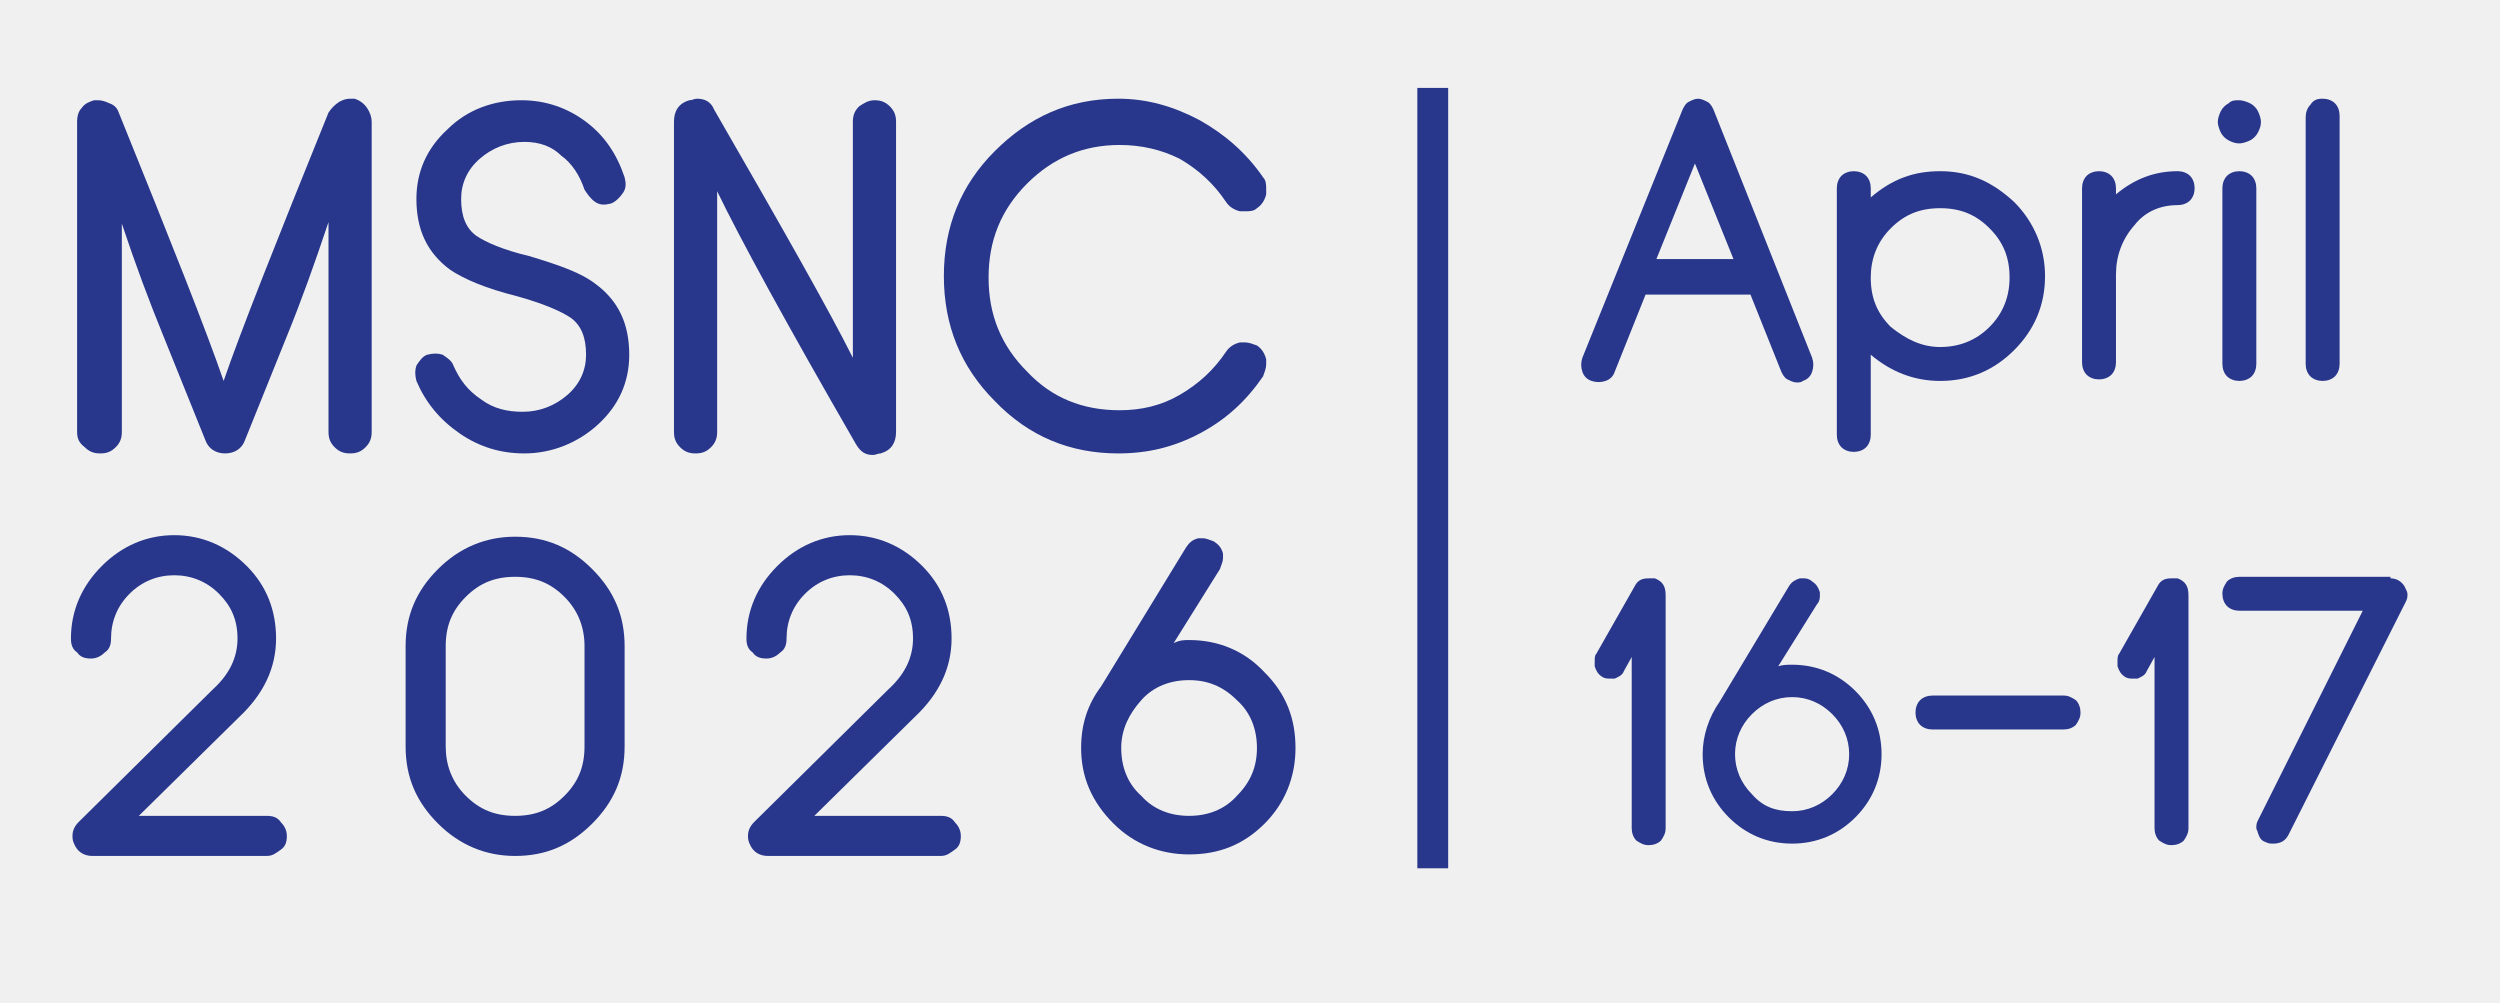
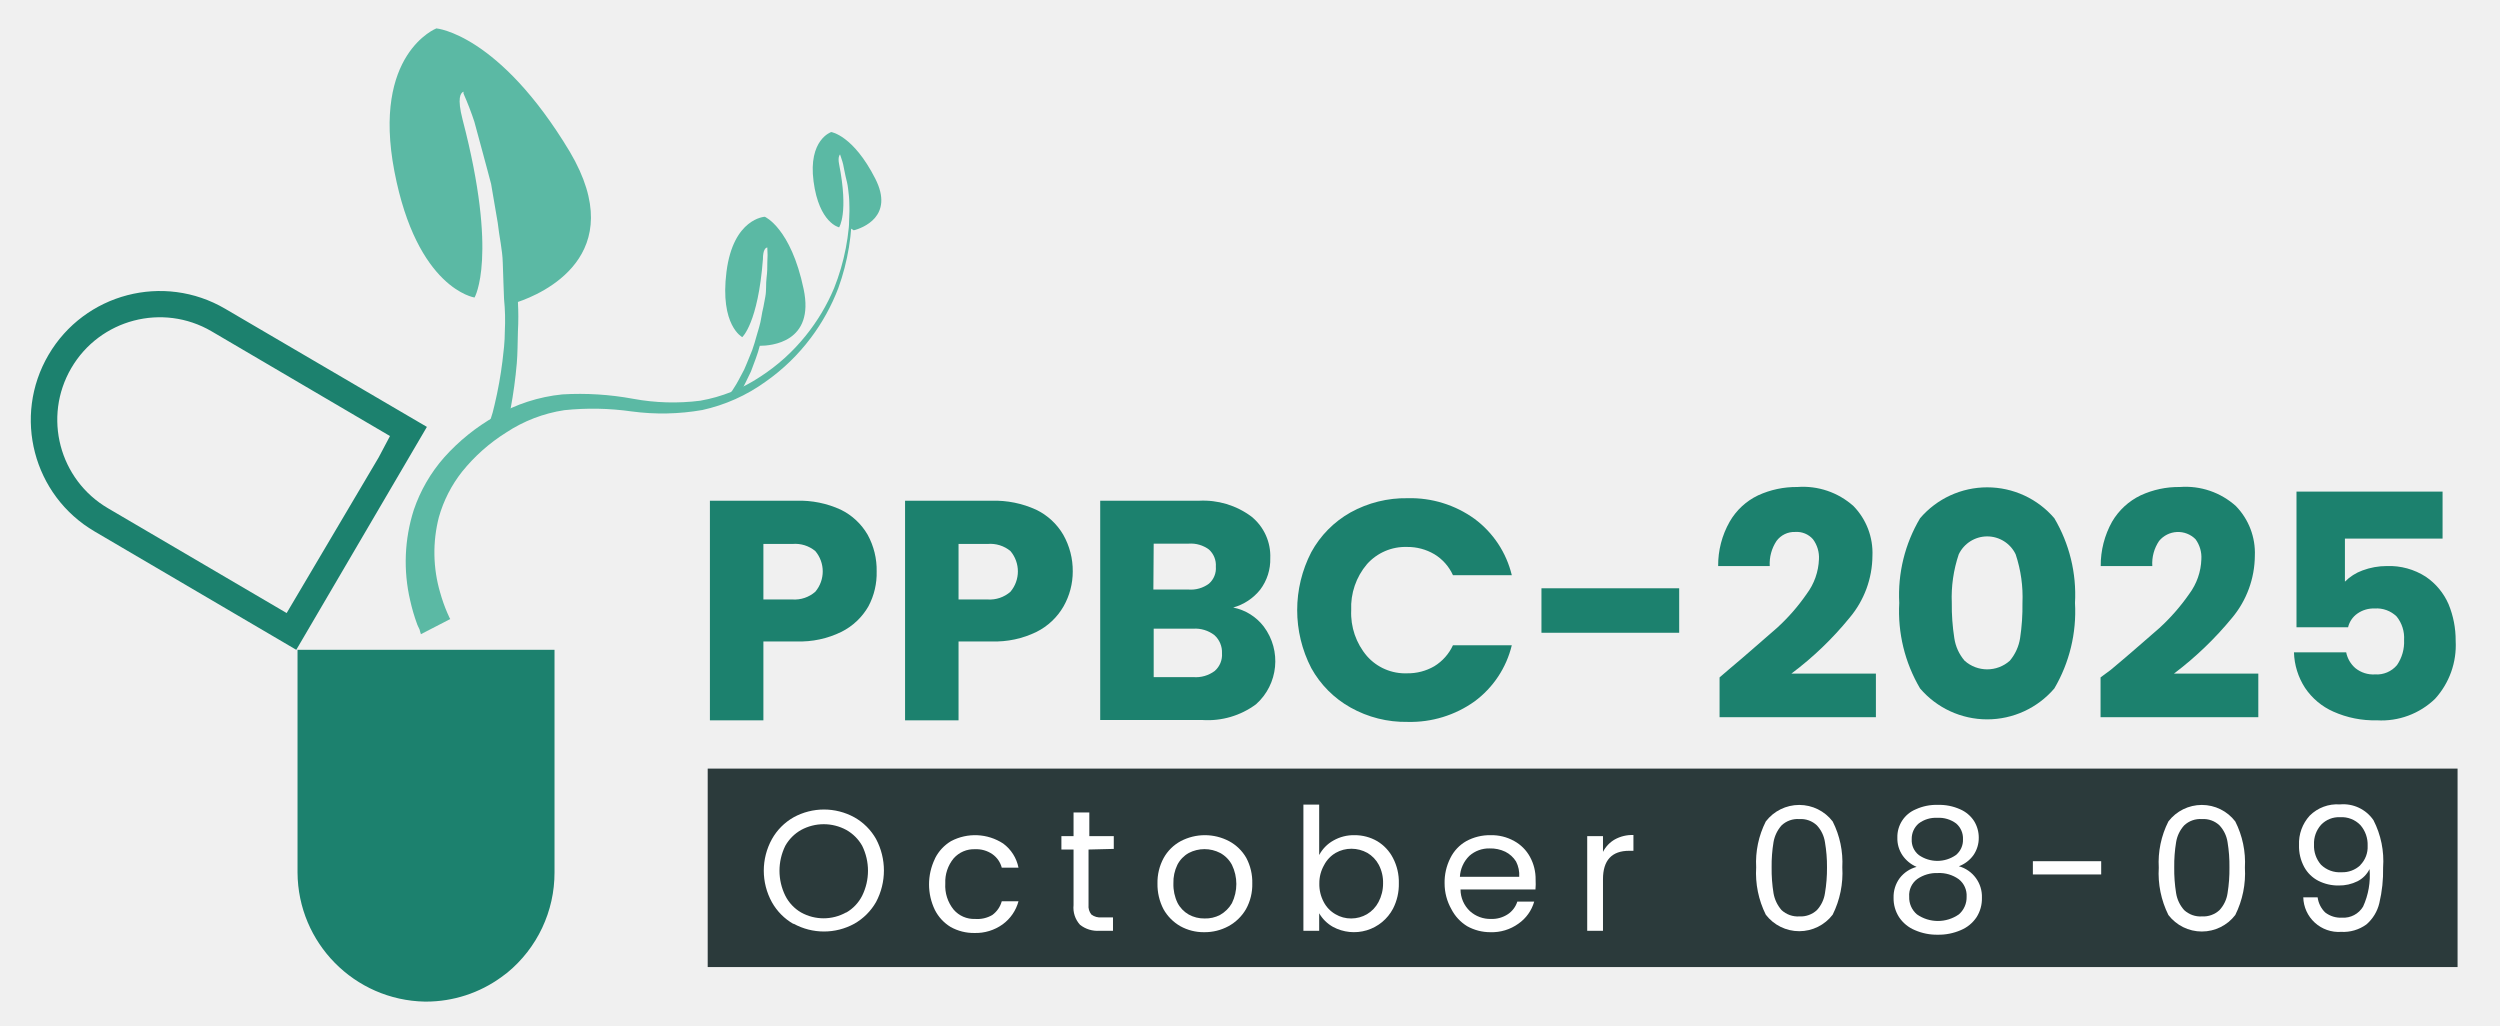
- <svg xmlns="http://www.w3.org/2000/svg" version="1.1" id="Layer_1" x="0px" y="0px" viewBox="0 0 162.1 65" style="enable-background:new 0 0 162.1 65;" xml:space="preserve">
-   <style type="text/css">
- 	.st0{fill:#2F2F2F;}
- 	.st1{fill:#B21A81;}
- 	.st2{fill:#FFFFFF;}
- 	.st3{fill:#3C3E3D;}
- 	.st4{fill:#31BFC3;}
- 	.st5{opacity:0.25;}
- 	.st6{fill:#808080;}
- 	.st7{fill:none;stroke:#808080;stroke-width:0.398;stroke-miterlimit:10;}
- 	.st8{fill:#93B48E;}
- 	.st9{opacity:0.88;fill:none;stroke:#93B48E;stroke-width:0.914;stroke-miterlimit:10;}
- 	.st10{fill:#E9A036;}
- 	.st11{fill:#A95A21;}
- 	.st12{fill:none;stroke:#DE001C;stroke-width:0.487;stroke-miterlimit:10;}
- 	.st13{fill:#1C816E;}
- 	.st14{fill:#5BB9A4;}
- 	.st15{fill:#122D24;}
- 	.st16{fill:#175929;}
- 	.st17{fill:#80BC27;}
- 	.st18{fill:#7FBA28;}
- 	.st19{fill:#7FB829;}
- 	.st20{fill:#80BC28;}
- 	.st21{fill:#80BC2A;}
- 	.st22{fill:#3C7651;}
- 	.st23{fill:#3B7550;}
- 	.st24{fill:#80AA94;}
- 	.st25{fill:#FAFCFC;}
- 	.st26{fill:#25524A;}
- 	.st27{fill:#A9A01F;}
- 	.st28{fill:#23995B;}
- 	.st29{fill:#1D4479;}
- 	.st30{fill:none;stroke:#262728;stroke-width:1.077;stroke-miterlimit:10;}
- 	.st31{fill:#28378C;}
- 	.st32{fill:#40A6E2;}
- 	.st33{fill:#FCCE1C;}
- 	.st34{fill:none;stroke:#737373;stroke-width:1.11;stroke-miterlimit:10;}
- 	.st35{fill:#00B9D7;}
- 	.st36{fill:none;stroke:#FFFFFF;stroke-width:1.562;stroke-miterlimit:10;}
- 	.st37{fill:#2B3A3B;}
- 	.st38{fill:none;stroke:#6E1215;stroke-width:0.642;stroke-miterlimit:10;}
- 	.st39{fill:none;stroke:#6E1215;stroke-width:0.447;stroke-miterlimit:10;}
- 	.st40{opacity:0.88;fill:none;stroke:#93B48E;stroke-width:0.56;stroke-miterlimit:10;}
- 	.st41{fill:none;stroke:#FFFFFF;stroke-width:0.94;stroke-miterlimit:10;}
- 	.st42{fill:none;stroke:#737373;stroke-width:0.501;stroke-miterlimit:10;}
- 	.st43{fill:none;stroke:#FFFFFF;stroke-width:1.389;stroke-miterlimit:10;}
- 	.st44{fill:none;stroke:#737373;stroke-width:0.74;stroke-miterlimit:10;}
- 	.st45{fill:none;stroke:#23995B;stroke-width:0.663;stroke-miterlimit:10;}
- 	.st46{fill:none;stroke:#23995B;stroke-width:0.396;stroke-miterlimit:10;}
- 	.st47{fill:none;stroke:#28378C;stroke-width:2;stroke-miterlimit:10;}
- 	.st48{fill:none;stroke:#28378C;stroke-width:1.091;stroke-miterlimit:10;}
- 	.st49{fill:#96AFCE;}
- 	.st50{fill:#3B3888;}
- 	.st51{fill:none;stroke:#DE001C;stroke-width:0.451;stroke-miterlimit:10;}
- 	.st52{fill:none;stroke:#DE001C;stroke-width:0.198;stroke-miterlimit:10;}
- 	.st53{fill:none;stroke:#DE001C;stroke-width:0.354;stroke-miterlimit:10;}
- 	.st54{fill:none;stroke:#808080;stroke-width:0.342;stroke-miterlimit:10;}
- 	.st55{fill:none;stroke:#808080;stroke-width:0.228;stroke-miterlimit:10;}
- 	.st56{fill:#37B2B5;}
- 	.st57{fill:#000100;}
- 	.st58{fill:none;stroke:#C85119;stroke-width:0.847;stroke-miterlimit:10;}
- 	.st59{fill:#C85119;}
- 	.st60{fill:#1A1718;}
- 	.st61{fill:none;stroke:#96AFCE;stroke-width:0.524;stroke-miterlimit:10;}
- 	.st62{fill:#F2F3F1;}
- 	.st63{fill:#F2F3F2;}
- 	.st64{fill:#F1F6F2;}
- 	.st65{fill:#EFF2F0;}
- 	.st66{fill:#DFE8E2;}
- 	.st67{fill:#EDF0EC;}
- 	.st68{fill:none;stroke:#808080;stroke-width:0.736;stroke-miterlimit:10;}
- 	.st69{fill:none;stroke:#25524A;stroke-width:1.193;stroke-miterlimit:10;}
- 	.st70{fill:#3CA835;}
- 	.st71{fill:#020201;}
- 	.st72{fill:#37B2B5;stroke:#37B2B5;stroke-width:0.682;stroke-miterlimit:10;}
- 	.st73{fill:#737373;}
- 	.st74{fill:#0B4485;}
- 	.st75{fill:none;stroke:#262728;stroke-width:1.19;stroke-miterlimit:10;}
- 	.st76{fill:#6E1215;}
- 	.st77{opacity:0.88;}
- 	.st78{fill:#DE001C;}
- 	.st79{fill:#DF001B;}
- 	.st80{fill:#020201;stroke:#FFFFFF;stroke-width:0.541;stroke-miterlimit:10;}
- 	.st81{fill:#DF001B;stroke:#FFFFFF;stroke-width:0.541;stroke-miterlimit:10;}
- 	.st82{fill:#FFFFFF;stroke:#FFFFFF;stroke-width:2;stroke-miterlimit:10;}
- 	.st83{fill:#23985B;}
- 	.st84{fill:#262728;}
- 	.st85{fill:none;stroke:#FFFFFF;stroke-width:1.614;stroke-miterlimit:10;}
- 	.st86{fill:none;stroke:#737373;stroke-width:0.765;stroke-miterlimit:10;}
- 	.st87{fill:none;stroke:#808080;stroke-width:0.367;stroke-miterlimit:10;}
- 	.st88{fill:none;stroke:#40A6E2;stroke-width:1.408;stroke-miterlimit:10;}
- 	.st89{fill:#DF001B;stroke:#FFFFFF;stroke-width:0.456;stroke-miterlimit:10;}
- 	.st90{fill:#1A1818;}
- </style>
-   <g>
-     <g>
-       <path class="st31" d="M117.5,23.2c0.1,0.3,0.1,0.6,0,0.9c-0.1,0.3-0.3,0.5-0.6,0.6c-0.1,0.1-0.3,0.1-0.4,0.1    c-0.2,0-0.4-0.1-0.6-0.2c-0.2-0.1-0.3-0.3-0.4-0.5l-2-5h-6.8l-2,5c-0.1,0.3-0.3,0.5-0.6,0.6c-0.3,0.1-0.6,0.1-0.9,0    s-0.5-0.3-0.6-0.6c-0.1-0.3-0.1-0.6,0-0.9l6.5-16.1c0.1-0.2,0.2-0.4,0.4-0.5c0.2-0.1,0.4-0.2,0.6-0.2c0.2,0,0.4,0.1,0.6,0.2    c0.2,0.1,0.3,0.3,0.4,0.5L117.5,23.2z M112.4,16.8l-2.5-6.2l-2.5,6.2H112.4z" />
-       <path class="st31" d="M125.8,11.1c1.9,0,3.4,0.7,4.8,2c1.3,1.3,2,3,2,4.8c0,1.9-0.7,3.5-2,4.8c-1.3,1.3-2.9,2-4.8,2    c-1.7,0-3.2-0.6-4.5-1.7v5.2c0,0.3-0.1,0.6-0.3,0.8c-0.2,0.2-0.5,0.3-0.8,0.3c-0.3,0-0.6-0.1-0.8-0.3c-0.2-0.2-0.3-0.5-0.3-0.8    V12.2c0-0.3,0.1-0.6,0.3-0.8c0.2-0.2,0.5-0.3,0.8-0.3c0.3,0,0.6,0.1,0.8,0.3c0.2,0.2,0.3,0.5,0.3,0.8v0.6    C122.7,11.6,124.1,11.1,125.8,11.1z M125.8,22.5c1.2,0,2.3-0.4,3.2-1.3c0.9-0.9,1.3-2,1.3-3.2c0-1.3-0.4-2.3-1.3-3.2    c-0.9-0.9-1.9-1.3-3.2-1.3s-2.3,0.4-3.2,1.3c-0.9,0.9-1.3,2-1.3,3.2c0,1.3,0.4,2.3,1.3,3.2C123.6,22,124.6,22.5,125.8,22.5z" />
-       <path class="st31" d="M141.2,11.1c0.3,0,0.6,0.1,0.8,0.3c0.2,0.2,0.3,0.5,0.3,0.8s-0.1,0.6-0.3,0.8c-0.2,0.2-0.5,0.3-0.8,0.3    c-1.1,0-2.1,0.4-2.8,1.3c-0.8,0.9-1.2,2-1.2,3.2v5.7c0,0.3-0.1,0.6-0.3,0.8c-0.2,0.2-0.5,0.3-0.8,0.3c-0.3,0-0.6-0.1-0.8-0.3    c-0.2-0.2-0.3-0.5-0.3-0.8V12.2c0-0.3,0.1-0.6,0.3-0.8c0.2-0.2,0.5-0.3,0.8-0.3c0.3,0,0.6,0.1,0.8,0.3c0.2,0.2,0.3,0.5,0.3,0.8    v0.4C138.4,11.6,139.7,11.1,141.2,11.1z" />
-       <path class="st31" d="M145.2,6.5c0.2,0,0.5,0.1,0.7,0.2c0.2,0.1,0.4,0.3,0.5,0.5c0.1,0.2,0.2,0.5,0.2,0.7c0,0.3-0.1,0.5-0.2,0.7    c-0.1,0.2-0.3,0.4-0.5,0.5c-0.2,0.1-0.5,0.2-0.7,0.2c-0.3,0-0.5-0.1-0.7-0.2c-0.2-0.1-0.4-0.3-0.5-0.5c-0.1-0.2-0.2-0.5-0.2-0.7    c0-0.2,0.1-0.5,0.2-0.7c0.1-0.2,0.3-0.4,0.5-0.5C144.7,6.5,144.9,6.5,145.2,6.5z M145.2,11.1c0.3,0,0.6,0.1,0.8,0.3    c0.2,0.2,0.3,0.5,0.3,0.8v11.4c0,0.3-0.1,0.6-0.3,0.8c-0.2,0.2-0.5,0.3-0.8,0.3c-0.3,0-0.6-0.1-0.8-0.3c-0.2-0.2-0.3-0.5-0.3-0.8    V12.2c0-0.3,0.1-0.6,0.3-0.8C144.6,11.2,144.9,11.1,145.2,11.1z" />
-       <path class="st31" d="M150.6,6.4c0.3,0,0.6,0.1,0.8,0.3c0.2,0.2,0.3,0.5,0.3,0.8v16.1c0,0.3-0.1,0.6-0.3,0.8    c-0.2,0.2-0.5,0.3-0.8,0.3c-0.3,0-0.6-0.1-0.8-0.3c-0.2-0.2-0.3-0.5-0.3-0.8V7.6c0-0.3,0.1-0.6,0.3-0.8    C150,6.5,150.2,6.4,150.6,6.4z" />
-       <path class="st31" d="M108,38.6v15.1c0,0.3-0.1,0.5-0.3,0.8c-0.2,0.2-0.5,0.3-0.8,0.3c-0.3,0-0.5-0.1-0.8-0.3    c-0.2-0.2-0.3-0.5-0.3-0.8V42.6l-0.5,0.9c-0.1,0.3-0.4,0.4-0.6,0.5c-0.1,0-0.2,0-0.3,0c-0.2,0-0.3,0-0.5-0.1    c-0.3-0.2-0.4-0.4-0.5-0.7c0-0.1,0-0.2,0-0.3c0-0.2,0-0.4,0.1-0.5L106,38c0.2-0.4,0.5-0.5,0.9-0.5c0.1,0,0.2,0,0.4,0    C107.8,37.7,108,38,108,38.6z" />
-       <path class="st31" d="M116.2,43.1c1.6,0,3,0.6,4.1,1.7c1.1,1.1,1.7,2.5,1.7,4.1s-0.6,3-1.7,4.1c-1.1,1.1-2.5,1.7-4.1,1.7    c-1.6,0-3-0.6-4.1-1.7c-1.1-1.1-1.7-2.5-1.7-4.1c0-1.2,0.4-2.4,1.1-3.4L116,38c0.2-0.3,0.4-0.4,0.7-0.5c0.1,0,0.2,0,0.3,0    c0.2,0,0.4,0.1,0.5,0.2c0.3,0.2,0.4,0.4,0.5,0.7c0,0.1,0,0.2,0,0.3c0,0.2-0.1,0.4-0.2,0.5l-2.5,4    C115.6,43.1,115.9,43.1,116.2,43.1z M116.2,52.6c1,0,1.9-0.4,2.6-1.1c0.7-0.7,1.1-1.6,1.1-2.6c0-1-0.4-1.9-1.1-2.6    c-0.7-0.7-1.6-1.1-2.6-1.1c-1,0-1.9,0.4-2.6,1.1c-0.7,0.7-1.1,1.6-1.1,2.6c0,1,0.4,1.9,1.1,2.6C114.3,52.3,115.1,52.6,116.2,52.6z    " />
-       <path class="st31" d="M133.8,45.1c0.3,0,0.5,0.1,0.8,0.3c0.2,0.2,0.3,0.5,0.3,0.8c0,0.3-0.1,0.5-0.3,0.8c-0.2,0.2-0.5,0.3-0.8,0.3    h-8.5c-0.3,0-0.6-0.1-0.8-0.3c-0.2-0.2-0.3-0.5-0.3-0.8c0-0.3,0.1-0.6,0.3-0.8c0.2-0.2,0.5-0.3,0.8-0.3H133.8z" />
-       <path class="st31" d="M141.9,38.6v15.1c0,0.3-0.1,0.5-0.3,0.8c-0.2,0.2-0.5,0.3-0.8,0.3c-0.3,0-0.5-0.1-0.8-0.3    c-0.2-0.2-0.3-0.5-0.3-0.8V42.6l-0.5,0.9c-0.1,0.3-0.4,0.4-0.6,0.5c-0.1,0-0.2,0-0.3,0c-0.2,0-0.3,0-0.5-0.1    c-0.3-0.2-0.4-0.4-0.5-0.7c0-0.1,0-0.2,0-0.3c0-0.2,0-0.4,0.1-0.5l2.5-4.4c0.2-0.4,0.5-0.5,0.9-0.5c0.1,0,0.2,0,0.4,0    C141.7,37.7,141.9,38,141.9,38.6z" />
-       <path class="st31" d="M155,37.5c0.4,0,0.7,0.2,0.9,0.5c0.1,0.2,0.2,0.4,0.2,0.5c0,0.2,0,0.3-0.1,0.5l-7.6,15.1    c-0.2,0.4-0.5,0.6-1,0.6c-0.2,0-0.3,0-0.5-0.1c-0.3-0.1-0.4-0.3-0.5-0.6c0-0.1-0.1-0.2-0.1-0.3c0-0.2,0-0.3,0.1-0.5l6.8-13.6h-8    c-0.3,0-0.6-0.1-0.8-0.3c-0.2-0.2-0.3-0.5-0.3-0.8s0.1-0.5,0.3-0.8c0.2-0.2,0.5-0.3,0.8-0.3H155z" />
-     </g>
-     <g>
-       <rect x="91.9" y="5.7" class="st31" width="2" height="50.6" />
-     </g>
-     <g>
-       <path class="st31" d="M23.8,7c0.2,0.3,0.3,0.6,0.3,0.9V28c0,0.4-0.1,0.7-0.4,1c-0.3,0.3-0.6,0.4-1,0.4c-0.4,0-0.7-0.1-1-0.4    c-0.3-0.3-0.4-0.6-0.4-1V14.4c-0.9,2.7-1.8,5.2-2.7,7.4l-2.7,6.7c-0.2,0.6-0.7,0.9-1.3,0.9s-1.1-0.3-1.3-0.9l-2.7-6.7    c-0.9-2.2-1.8-4.6-2.7-7.3V28c0,0.4-0.1,0.7-0.4,1c-0.3,0.3-0.6,0.4-1,0.4c-0.4,0-0.7-0.1-1-0.4C5.1,28.7,5,28.4,5,28V7.9    C5,7.5,5.1,7.2,5.3,7c0.2-0.3,0.5-0.4,0.8-0.5c0.1,0,0.2,0,0.3,0c0.2,0,0.5,0.1,0.7,0.2C7.4,6.8,7.6,7,7.7,7.3    c3.4,8.4,5.7,14.2,6.8,17.4c1.1-3.2,3.4-9,6.8-17.4C21.5,7,21.7,6.8,22,6.6c0.2-0.1,0.4-0.2,0.7-0.2c0.1,0,0.2,0,0.3,0    C23.3,6.5,23.6,6.7,23.8,7z" />
-       <path class="st31" d="M29.8,28.1c-1.3-0.9-2.2-2-2.8-3.4c-0.1-0.4-0.1-0.7,0-1c0.2-0.3,0.4-0.6,0.7-0.7c0.4-0.1,0.7-0.1,1,0    c0.3,0.2,0.6,0.4,0.7,0.7c0.4,0.9,0.9,1.6,1.8,2.2c0.8,0.6,1.7,0.8,2.7,0.8c1.1,0,2.1-0.4,2.9-1.1c0.8-0.7,1.2-1.6,1.2-2.6    c0-1.1-0.3-1.9-1-2.4c-0.6-0.4-1.7-0.9-3.5-1.4c-2-0.5-3.4-1.1-4.3-1.7c-1.5-1.1-2.2-2.6-2.2-4.6c0-1.8,0.7-3.3,2-4.5    c1.3-1.3,3-1.9,4.8-1.9c1.6,0,3,0.5,4.2,1.4c1.2,0.9,2,2.1,2.5,3.6c0.1,0.4,0.1,0.7-0.1,1c-0.2,0.3-0.5,0.6-0.8,0.7    c-0.4,0.1-0.7,0.1-1-0.1c-0.3-0.2-0.5-0.5-0.7-0.8c-0.3-0.9-0.8-1.7-1.5-2.2C35.8,9.5,35,9.2,34,9.2c-1.1,0-2.1,0.4-2.9,1.1    c-0.8,0.7-1.2,1.6-1.2,2.6c0,1.1,0.3,1.9,1,2.4c0.6,0.4,1.7,0.9,3.4,1.3c2,0.6,3.4,1.1,4.3,1.8c1.5,1.1,2.2,2.6,2.2,4.6    c0,1.8-0.7,3.3-2,4.5s-3,1.9-4.8,1.9C32.5,29.4,31.1,29,29.8,28.1z" />
-       <path class="st31" d="M56.7,6.5c0.4,0,0.7,0.1,1,0.4c0.3,0.3,0.4,0.6,0.4,1V28c0,0.7-0.3,1.2-1,1.4c-0.2,0-0.3,0.1-0.5,0.1    c-0.5,0-0.8-0.2-1.1-0.7C51,21,48,15.5,46.5,12.4V28c0,0.4-0.1,0.7-0.4,1c-0.3,0.3-0.6,0.4-1,0.4c-0.4,0-0.7-0.1-1-0.4    c-0.3-0.3-0.4-0.6-0.4-1V7.9c0-0.7,0.3-1.2,1-1.4c0.2,0,0.3-0.1,0.5-0.1c0.5,0,0.9,0.2,1.1,0.7c4.5,7.8,7.5,13.1,9,16.1V7.9    c0-0.4,0.1-0.7,0.4-1C56,6.7,56.3,6.5,56.7,6.5z" />
-       <path class="st31" d="M72.6,9.4c-2.3,0-4.3,0.8-6,2.5c-1.7,1.7-2.5,3.7-2.5,6.1c0,2.4,0.8,4.4,2.5,6.1c1.6,1.7,3.6,2.5,6,2.5    c1.4,0,2.7-0.3,3.9-1c1.2-0.7,2.2-1.6,3-2.8c0.2-0.3,0.5-0.5,0.9-0.6c0.1,0,0.2,0,0.3,0c0.3,0,0.5,0.1,0.8,0.2    c0.3,0.2,0.5,0.5,0.6,0.9c0,0.1,0,0.2,0,0.3c0,0.3-0.1,0.5-0.2,0.8c-1.1,1.6-2.4,2.8-4.1,3.7c-1.7,0.9-3.4,1.3-5.3,1.3    c-3.1,0-5.8-1.1-8-3.4c-2.2-2.2-3.3-4.9-3.3-8.1c0-3.2,1.1-5.9,3.3-8.1c2.2-2.2,4.8-3.4,8-3.4c1.9,0,3.6,0.5,5.3,1.4    c1.6,0.9,3,2.1,4.1,3.7c0.2,0.2,0.2,0.5,0.2,0.8c0,0.1,0,0.2,0,0.3c-0.1,0.4-0.3,0.7-0.6,0.9c-0.2,0.2-0.5,0.2-0.8,0.2    c-0.1,0-0.2,0-0.3,0c-0.4-0.1-0.7-0.3-0.9-0.6c-0.8-1.2-1.8-2.1-3-2.8C75.3,9.7,74,9.4,72.6,9.4z" />
-       <path class="st31" d="M17.3,52.9c0.4,0,0.7,0.1,0.9,0.4c0.2,0.2,0.4,0.5,0.4,0.9s-0.1,0.7-0.4,0.9s-0.5,0.4-0.9,0.4H6    c-0.6,0-1-0.3-1.2-0.8c-0.1-0.2-0.1-0.4-0.1-0.5c0-0.3,0.1-0.6,0.4-0.9l8.7-8.6c1.1-1,1.6-2.1,1.6-3.3s-0.4-2.1-1.2-2.9    c-0.8-0.8-1.8-1.2-2.9-1.2s-2.1,0.4-2.9,1.2c-0.8,0.8-1.2,1.8-1.2,2.9c0,0.4-0.1,0.7-0.4,0.9c-0.2,0.2-0.5,0.4-0.9,0.4    s-0.7-0.1-0.9-0.4c-0.3-0.2-0.4-0.5-0.4-0.9c0-1.8,0.7-3.4,2-4.7c1.3-1.3,2.9-2,4.7-2s3.4,0.7,4.7,2c1.3,1.3,1.9,2.9,1.9,4.7    c0,1.9-0.8,3.6-2.4,5.1l-6.5,6.4H17.3z" />
-       <path class="st31" d="M33.4,34.8c2,0,3.6,0.7,5,2.1c1.4,1.4,2.1,3,2.1,5v6.5c0,2-0.7,3.6-2.1,5c-1.4,1.4-3,2.1-5,2.1    c-1.9,0-3.6-0.7-5-2.1c-1.4-1.4-2.1-3-2.1-5v-6.5c0-2,0.7-3.6,2.1-5C29.8,35.5,31.5,34.8,33.4,34.8z M37.9,41.9    c0-1.2-0.4-2.3-1.3-3.2c-0.9-0.9-1.9-1.3-3.2-1.3s-2.3,0.4-3.2,1.3c-0.9,0.9-1.3,1.9-1.3,3.2v6.5c0,1.2,0.4,2.3,1.3,3.2    c0.9,0.9,1.9,1.3,3.2,1.3s2.3-0.4,3.2-1.3c0.9-0.9,1.3-1.9,1.3-3.2V41.9z" />
-       <path class="st31" d="M61,52.9c0.4,0,0.7,0.1,0.9,0.4c0.2,0.2,0.4,0.5,0.4,0.9s-0.1,0.7-0.4,0.9s-0.5,0.4-0.9,0.4H49.8    c-0.6,0-1-0.3-1.2-0.8c-0.1-0.2-0.1-0.4-0.1-0.5c0-0.3,0.1-0.6,0.4-0.9l8.7-8.6c1.1-1,1.6-2.1,1.6-3.3s-0.4-2.1-1.2-2.9    c-0.8-0.8-1.8-1.2-2.9-1.2s-2.1,0.4-2.9,1.2c-0.8,0.8-1.2,1.8-1.2,2.9c0,0.4-0.1,0.7-0.4,0.9c-0.2,0.2-0.5,0.4-0.9,0.4    s-0.7-0.1-0.9-0.4c-0.3-0.2-0.4-0.5-0.4-0.9c0-1.8,0.7-3.4,2-4.7c1.3-1.3,2.9-2,4.7-2s3.4,0.7,4.7,2c1.3,1.3,1.9,2.9,1.9,4.7    c0,1.9-0.8,3.6-2.4,5.1l-6.5,6.4H61z" />
-       <path class="st31" d="M77.1,41.5c1.9,0,3.6,0.7,4.9,2.1c1.4,1.4,2,3,2,4.9s-0.7,3.6-2,4.9c-1.4,1.4-3,2-4.9,2s-3.6-0.7-4.9-2    c-1.4-1.4-2.1-3-2.1-4.9c0-1.5,0.4-2.8,1.3-4l5.5-9c0.2-0.3,0.4-0.5,0.8-0.6c0.1,0,0.2,0,0.3,0c0.2,0,0.4,0.1,0.7,0.2    c0.3,0.2,0.5,0.4,0.6,0.8c0,0.1,0,0.2,0,0.3c0,0.2-0.1,0.4-0.2,0.7l-3,4.8C76.5,41.5,76.8,41.5,77.1,41.5z M77.1,52.9    c1.2,0,2.3-0.4,3.1-1.3c0.9-0.9,1.3-1.9,1.3-3.1c0-1.2-0.4-2.3-1.3-3.1c-0.9-0.9-1.9-1.3-3.1-1.3c-1.2,0-2.3,0.4-3.1,1.3    s-1.3,1.9-1.3,3.1c0,1.2,0.4,2.3,1.3,3.1C74.8,52.5,75.9,52.9,77.1,52.9z" />
-     </g>
-   </g>
+ <svg xmlns="http://www.w3.org/2000/svg" id="Layer_1" data-name="Layer 1" viewBox="0 0 158.47 65">
+   <defs>
+     <style>.cls-1{fill:#1c816e;}.cls-2{fill:#5bb9a4;}.cls-3{fill:#2b3a3b;}.cls-4{fill:#fff;}</style>
+   </defs>
+   <path class="cls-1" d="M55.05,38.43a4.07,4.07,0,0,1-1.71,1.62,6,6,0,0,1-2.85.61h-2.1v5H45V31.74h5.49a6.25,6.25,0,0,1,2.81.57A4,4,0,0,1,55,33.9a4.64,4.64,0,0,1,.57,2.32A4.47,4.47,0,0,1,55.05,38.43Zm-3.37-.92a2,2,0,0,0,0-2.58,2,2,0,0,0-1.45-.45H48.39V38h1.84A2,2,0,0,0,51.68,37.51Z" />
+   <path class="cls-1" d="M67.42,38.43a4.07,4.07,0,0,1-1.71,1.62,6,6,0,0,1-2.85.61h-2.1v5H57.37V31.74h5.49a6.33,6.33,0,0,1,2.82.57A4,4,0,0,1,67.4,33.9,4.64,4.64,0,0,1,68,36.22,4.47,4.47,0,0,1,67.42,38.43Zm-3.37-.92a2,2,0,0,0,0-2.58,2,2,0,0,0-1.45-.45H60.76V38H62.6A2,2,0,0,0,64.05,37.51Z" />
+   <path class="cls-1" d="M80.11,39.72a3.66,3.66,0,0,1-.49,4.92,5.13,5.13,0,0,1-3.4,1H69.74V31.74H76a5.11,5.11,0,0,1,3.32,1,3.22,3.22,0,0,1,1.2,2.64,3.17,3.17,0,0,1-.64,2,3.34,3.34,0,0,1-1.71,1.13A3.23,3.23,0,0,1,80.11,39.72Zm-7-2.35h2.22A1.93,1.93,0,0,0,76.63,37a1.29,1.29,0,0,0,.44-1.08,1.34,1.34,0,0,0-.44-1.09,1.93,1.93,0,0,0-1.28-.37H73.13ZM77,42.53a1.36,1.36,0,0,0,.46-1.12,1.46,1.46,0,0,0-.48-1.15,2,2,0,0,0-1.34-.41H73.13v3.07h2.5A2,2,0,0,0,77,42.53Z" />
+   <path class="cls-1" d="M83.12,35a6.42,6.42,0,0,1,2.49-2.52,7.23,7.23,0,0,1,3.62-.9,6.94,6.94,0,0,1,4.24,1.31,6.27,6.27,0,0,1,2.36,3.57H92.1a3,3,0,0,0-1.18-1.33,3.34,3.34,0,0,0-1.73-.46,3.26,3.26,0,0,0-2.54,1.09,4.22,4.22,0,0,0-1,2.92,4.19,4.19,0,0,0,1,2.91,3.23,3.23,0,0,0,2.54,1.09,3.33,3.33,0,0,0,1.73-.45A3.06,3.06,0,0,0,92.1,40.9h3.73a6.24,6.24,0,0,1-2.36,3.56,7,7,0,0,1-4.24,1.3,7.13,7.13,0,0,1-3.62-.91,6.43,6.43,0,0,1-2.49-2.5,8,8,0,0,1,0-7.35Z" />
+   <path class="cls-1" d="M106.44,37.29v2.82H97.71V37.29Z" />
+   <path class="cls-1" d="M109.57,42.45c1.29-1.08,2.31-2,3.06-2.64a12.5,12.5,0,0,0,1.89-2.16,3.91,3.91,0,0,0,.78-2.2,1.94,1.94,0,0,0-.38-1.27,1.37,1.37,0,0,0-1.13-.46,1.4,1.4,0,0,0-1.18.57,2.61,2.61,0,0,0-.43,1.59h-3.27a5.59,5.59,0,0,1,.73-2.81,4.13,4.13,0,0,1,1.8-1.67,5.82,5.82,0,0,1,2.49-.53,4.8,4.8,0,0,1,3.56,1.21,4.26,4.26,0,0,1,1.2,3.15,6.15,6.15,0,0,1-1.45,3.93,20.92,20.92,0,0,1-3.69,3.54h5.36v2.76H109V42.94Z" />
+   <path class="cls-1" d="M121.71,32.85a5.6,5.6,0,0,1,8.51,0,9.52,9.52,0,0,1,1.31,5.37,9.64,9.64,0,0,1-1.31,5.42,5.6,5.6,0,0,1-8.51,0,9.63,9.63,0,0,1-1.32-5.42A9.52,9.52,0,0,1,121.71,32.85Zm6.06,2.29a2,2,0,0,0-3.61,0,8.56,8.56,0,0,0-.44,3.08,13.46,13.46,0,0,0,.16,2.23,2.83,2.83,0,0,0,.65,1.43,2.15,2.15,0,0,0,2.87,0,2.92,2.92,0,0,0,.65-1.43,13.61,13.61,0,0,0,.15-2.23A8.59,8.59,0,0,0,127.77,35.14Z" />
+   <path class="cls-1" d="M133.81,42.45c1.3-1.08,2.32-2,3.07-2.64a13,13,0,0,0,1.89-2.16,3.89,3.89,0,0,0,.77-2.2,1.94,1.94,0,0,0-.37-1.27,1.56,1.56,0,0,0-2.31.11,2.55,2.55,0,0,0-.43,1.59h-3.27a5.69,5.69,0,0,1,.72-2.81,4.21,4.21,0,0,1,1.81-1.67,5.75,5.75,0,0,1,2.49-.53,4.76,4.76,0,0,1,3.55,1.21,4.26,4.26,0,0,1,1.2,3.15,6.2,6.2,0,0,1-1.44,3.93,21.64,21.64,0,0,1-3.69,3.54h5.35v2.76h-10V42.94Z" />
+   <path class="cls-1" d="M154.83,34.14h-6.19v2.73a3,3,0,0,1,1.11-.71,4.4,4.4,0,0,1,1.55-.28,4.28,4.28,0,0,1,2.47.68,4.06,4.06,0,0,1,1.44,1.74,6,6,0,0,1,.45,2.32,5.05,5.05,0,0,1-1.31,3.68,4.89,4.89,0,0,1-3.68,1.36,6.38,6.38,0,0,1-2.76-.55,4.21,4.21,0,0,1-1.8-1.51,4.36,4.36,0,0,1-.7-2.25h3.31a1.78,1.78,0,0,0,.58,1,1.81,1.81,0,0,0,1.25.4,1.67,1.67,0,0,0,1.39-.59,2.59,2.59,0,0,0,.45-1.59,2.16,2.16,0,0,0-.47-1.49,1.81,1.81,0,0,0-1.39-.51,1.79,1.79,0,0,0-1.11.33,1.48,1.48,0,0,0-.58.86h-3.27V31.16h9.26Z" />
+   <path class="cls-1" d="M14.27,19.57A8.18,8.18,0,1,0,6,33.69l12.78,7.5,8.28-14.13Zm3.9,19.29L6.85,32.22A6.48,6.48,0,0,1,13.41,21l11.31,6.64L24,29Z" />
+   <path class="cls-1" d="M27,63.49H27a8.12,8.12,0,0,0,4.79-1.56l.36-.27a8.2,8.2,0,0,0,3-6.36V41.19H18.86V55.31a8.23,8.23,0,0,0,8.07,8.18Z" />
+   <path class="cls-2" d="M26.68,40.2,26.62,40c0-.09-.1-.23-.17-.41A11.87,11.87,0,0,1,26,38.06a10.79,10.79,0,0,1,.23-5.74A9.81,9.81,0,0,1,28.15,29a12.86,12.86,0,0,1,3.25-2.62A10.48,10.48,0,0,1,35.65,25a18.62,18.62,0,0,1,4.49.28,13.83,13.83,0,0,0,4.25.12,10,10,0,0,0,3.8-1.52,12.15,12.15,0,0,0,2.89-2.61,12.5,12.5,0,0,0,1.79-3,14.1,14.1,0,0,0,1-5.16,13.93,13.93,0,0,0-.06-1.49c0-.35,0-.53,0-.53s0,.19.06.53A13.78,13.78,0,0,1,54,13a14.5,14.5,0,0,1-.86,5.26,12.89,12.89,0,0,1-1.73,3.14,12.63,12.63,0,0,1-2.89,2.8,10.8,10.8,0,0,1-4,1.79,14.64,14.64,0,0,1-4.48.09A17.47,17.47,0,0,0,35.77,26a9.2,9.2,0,0,0-3.69,1.42,11.27,11.27,0,0,0-2.79,2.48,8.3,8.3,0,0,0-1.47,2.88,9,9,0,0,0,.08,4.78,10.25,10.25,0,0,0,.45,1.28l.14.31.05.09Z" />
+   <path class="cls-2" d="M32.36,25.94a29.5,29.5,0,0,0,.4-2.93c.05-.6.05-1.26.07-2a16.93,16.93,0,0,0,0-1.87c1.48-.5,7.19-2.92,3.29-9.52C31.62,2.13,27.66,1.8,27.66,1.8S23.57,3.4,25,10.86s5.08,8,5.08,8,1.52-2.57-.76-11.29c-.35-1.36-.13-1.68.06-1.76a.56.56,0,0,0,0,.12,19.17,19.17,0,0,1,.69,1.79c.18.66.36,1.35.56,2.07s.33,1.24.5,1.87l.42,2.46c.09.86.3,1.7.32,2.55s.06,1.54.08,2.28A13.5,13.5,0,0,1,32,21c0,.67-.08,1.31-.15,1.89a25.38,25.38,0,0,1-.5,2.77,8.4,8.4,0,0,1-.28,1l1.05.31A9.26,9.26,0,0,0,32.36,25.94Z" />
+   <path class="cls-2" d="M47,24.74c.17-.28.36-.7.6-1.19l.31-.83a8.35,8.35,0,0,0,.25-.8c.71,0,3.5-.21,2.78-3.6-.81-3.87-2.46-4.58-2.46-4.58s-2,.09-2.43,3.49,1,4.14,1,4.14,1-.88,1.31-4.94c0-.63.19-.74.28-.74v.05a6.11,6.11,0,0,1,0,.87c0,.31,0,.63-.05,1s0,.8-.08,1.21l-.12.64c-.11.42-.14.86-.27,1.28s-.19.67-.29,1a6.75,6.75,0,0,1-.33.9c-.12.29-.22.55-.33.79-.25.47-.45.87-.62,1.12a4,4,0,0,1-.27.4l.41.28A4.85,4.85,0,0,0,47,24.74Z" />
+   <path class="cls-2" d="M53.84,14.43c0-.17,0-.34,0-.51a9.21,9.21,0,0,0,0-1.05c0-.3-.05-.6-.08-.9s-.1-.53-.16-.79-.1-.51-.15-.74-.14-.45-.2-.65c0,0,0,0,0,0s-.16.13-.06.62c.61,3.11,0,4,0,4s-1.27-.26-1.62-2.91,1.12-3.13,1.12-3.13,1.39.2,2.79,2.95c1.23,2.41-.83,3.14-1.36,3.28Z" />
+   <rect class="cls-3" x="44.86" y="48.72" width="110.92" height="12.58" />
+   <path class="cls-4" d="M50.3,58.57a3.63,3.63,0,0,1-1.37-1.38,4.14,4.14,0,0,1,0-4,3.63,3.63,0,0,1,1.37-1.38,4,4,0,0,1,3.86,0,3.61,3.61,0,0,1,1.37,1.37,4.25,4.25,0,0,1,0,4,3.68,3.68,0,0,1-1.37,1.37,4,4,0,0,1-3.86,0Zm3.35-.73a2.56,2.56,0,0,0,1-1.06,3.58,3.58,0,0,0,0-3.17,2.64,2.64,0,0,0-1-1,3,3,0,0,0-2.87,0,2.64,2.64,0,0,0-1,1,3.58,3.58,0,0,0,0,3.17,2.56,2.56,0,0,0,1,1.06,2.93,2.93,0,0,0,2.85,0Z" />
+   <path class="cls-4" d="M59.28,54.39a2.66,2.66,0,0,1,1-1.07,3.26,3.26,0,0,1,3.31.15A2.5,2.5,0,0,1,64.56,55H63.5a1.51,1.51,0,0,0-.6-.86,1.8,1.8,0,0,0-1.09-.31,1.72,1.72,0,0,0-1.36.58A2.34,2.34,0,0,0,59.92,56a2.4,2.4,0,0,0,.53,1.66,1.7,1.7,0,0,0,1.36.59A1.87,1.87,0,0,0,62.9,58a1.6,1.6,0,0,0,.6-.87h1.06a2.66,2.66,0,0,1-1,1.46,2.92,2.92,0,0,1-1.8.55,3,3,0,0,1-1.5-.38,2.68,2.68,0,0,1-1-1.08,3.73,3.73,0,0,1,0-3.24Z" />
+   <path class="cls-4" d="M69,53.85v3.51a.84.84,0,0,0,.18.61.91.91,0,0,0,.64.18h.73V59H69.7a1.79,1.79,0,0,1-1.24-.38,1.61,1.61,0,0,1-.41-1.25V53.85h-.77V53h.77v-1.5h1V53h1.55v.81Z" />
+   <path class="cls-4" d="M74.82,58.71a2.85,2.85,0,0,1-1.07-1.08A3.41,3.41,0,0,1,73.37,56a3.25,3.25,0,0,1,.39-1.61,2.71,2.71,0,0,1,1.08-1.07,3.29,3.29,0,0,1,3.07,0A2.75,2.75,0,0,1,79,54.38,3.29,3.29,0,0,1,79.38,56a3.2,3.2,0,0,1-.4,1.63,2.88,2.88,0,0,1-1.11,1.08,3.17,3.17,0,0,1-1.54.38A3.05,3.05,0,0,1,74.82,58.71ZM77.33,58a2,2,0,0,0,.76-.75,2.78,2.78,0,0,0,0-2.43,1.84,1.84,0,0,0-.74-.75,2.16,2.16,0,0,0-2,0,1.8,1.8,0,0,0-.72.75A2.52,2.52,0,0,0,74.38,56a2.67,2.67,0,0,0,.26,1.23,1.81,1.81,0,0,0,.71.74,2,2,0,0,0,1,.25A2,2,0,0,0,77.33,58Z" />
+   <path class="cls-4" d="M84.52,53.28a2.59,2.59,0,0,1,1.34-.34,2.82,2.82,0,0,1,1.44.38,2.67,2.67,0,0,1,1,1.07,3.29,3.29,0,0,1,.37,1.6,3.38,3.38,0,0,1-.37,1.61,2.8,2.8,0,0,1-3.81,1.15,2.32,2.32,0,0,1-.87-.86V59h-1V51h1v3.2A2.26,2.26,0,0,1,84.52,53.28Zm2.88,1.54a1.91,1.91,0,0,0-.73-.76,2.09,2.09,0,0,0-1-.26,2,2,0,0,0-1,.26,1.92,1.92,0,0,0-.74.78A2.29,2.29,0,0,0,83.63,56a2.37,2.37,0,0,0,.28,1.18,1.9,1.9,0,0,0,.74.77,1.92,1.92,0,0,0,1,.27,2,2,0,0,0,1-.27,1.94,1.94,0,0,0,.73-.77A2.49,2.49,0,0,0,87.67,56,2.41,2.41,0,0,0,87.4,54.82Z" />
+   <path class="cls-4" d="M97.33,56.38H92.58a1.89,1.89,0,0,0,.6,1.38,1.92,1.92,0,0,0,1.33.49,1.82,1.82,0,0,0,1.07-.3,1.5,1.5,0,0,0,.6-.8h1.07a2.55,2.55,0,0,1-1,1.4,2.88,2.88,0,0,1-1.78.54A3,3,0,0,1,93,58.71a2.73,2.73,0,0,1-1-1.08A3.3,3.3,0,0,1,91.57,56a3.4,3.4,0,0,1,.37-1.62,2.51,2.51,0,0,1,1-1.06,3.11,3.11,0,0,1,1.54-.38,2.93,2.93,0,0,1,1.5.37,2.52,2.52,0,0,1,1,1,2.93,2.93,0,0,1,.36,1.46A4.18,4.18,0,0,1,97.33,56.38ZM96.1,54.61a1.69,1.69,0,0,0-.68-.62,2.17,2.17,0,0,0-1-.21,1.87,1.87,0,0,0-1.28.47,2,2,0,0,0-.6,1.33h3.76A1.86,1.86,0,0,0,96.1,54.61Z" />
+   <path class="cls-4" d="M102.36,53.21a2.27,2.27,0,0,1,1.18-.28v1h-.27c-1.1,0-1.66.6-1.66,1.8V59h-1V53h1v1A1.9,1.9,0,0,1,102.36,53.21Z" />
+   <path class="cls-4" d="M111.93,52.07a2.67,2.67,0,0,1,4.24,0,5.76,5.76,0,0,1,.61,2.91,5.94,5.94,0,0,1-.61,3,2.67,2.67,0,0,1-4.24,0,5.94,5.94,0,0,1-.61-3A5.76,5.76,0,0,1,111.93,52.07Zm3.75,1.31a2,2,0,0,0-.51-1.06,1.47,1.47,0,0,0-1.11-.4,1.48,1.48,0,0,0-1.13.4,2.15,2.15,0,0,0-.51,1.06,9.08,9.08,0,0,0-.12,1.6,9.41,9.41,0,0,0,.12,1.64,2.19,2.19,0,0,0,.51,1.07,1.52,1.52,0,0,0,1.13.4,1.51,1.51,0,0,0,1.11-.4,2,2,0,0,0,.51-1.07,9.3,9.3,0,0,0,.13-1.64A9,9,0,0,0,115.68,53.38Z" />
+   <path class="cls-4" d="M120.59,54.21a1.89,1.89,0,0,1-.32-1.11,1.89,1.89,0,0,1,1.17-1.8,3.12,3.12,0,0,1,1.4-.28,3.2,3.2,0,0,1,1.41.28,2,2,0,0,1,.88.74,2,2,0,0,1,.3,1.06,1.92,1.92,0,0,1-.34,1.11,2,2,0,0,1-.92.7,2,2,0,0,1,1.46,2,2.19,2.19,0,0,1-.34,1.23,2.23,2.23,0,0,1-1,.82,3.52,3.52,0,0,1-1.46.29,3.47,3.47,0,0,1-1.45-.29,2.23,2.23,0,0,1-1-.82,2.19,2.19,0,0,1-.35-1.23,2,2,0,0,1,.39-1.25,2,2,0,0,1,1.07-.71A2.07,2.07,0,0,1,120.59,54.21Zm.94,1.51a1.28,1.28,0,0,0-.51,1.12,1.4,1.4,0,0,0,.49,1.12,2.32,2.32,0,0,0,2.66,0,1.43,1.43,0,0,0,.49-1.12,1.31,1.31,0,0,0-.5-1.11,2.11,2.11,0,0,0-1.32-.39A2.16,2.16,0,0,0,121.53,55.72ZM124,52.2a1.83,1.83,0,0,0-1.2-.36,1.79,1.79,0,0,0-1.18.36,1.27,1.27,0,0,0-.44,1,1.19,1.19,0,0,0,.45,1,2.05,2.05,0,0,0,2.35,0,1.23,1.23,0,0,0,.45-1A1.25,1.25,0,0,0,124,52.2Z" />
+   <path class="cls-4" d="M133.19,54.59v.84h-4.33v-.84Z" />
+   <path class="cls-4" d="M137.45,52.07a2.67,2.67,0,0,1,4.24,0A5.76,5.76,0,0,1,142.3,55a5.94,5.94,0,0,1-.61,3,2.67,2.67,0,0,1-4.24,0,5.94,5.94,0,0,1-.61-3A5.76,5.76,0,0,1,137.45,52.07Zm3.75,1.31a2,2,0,0,0-.51-1.06,1.47,1.47,0,0,0-1.11-.4,1.48,1.48,0,0,0-1.13.4,2.07,2.07,0,0,0-.51,1.06,9.08,9.08,0,0,0-.12,1.6,9.41,9.41,0,0,0,.12,1.64,2.1,2.1,0,0,0,.51,1.07,1.52,1.52,0,0,0,1.13.4,1.51,1.51,0,0,0,1.11-.4,2,2,0,0,0,.51-1.07,9.41,9.41,0,0,0,.12-1.64A9.08,9.08,0,0,0,141.2,53.38Z" />
+   <path class="cls-4" d="M147.39,57.84a1.61,1.61,0,0,0,1.07.33,1.45,1.45,0,0,0,1.33-.7,4.71,4.71,0,0,0,.41-2.38,1.71,1.71,0,0,1-.76.77,2.6,2.6,0,0,1-1.19.27,2.77,2.77,0,0,1-1.3-.3,2.13,2.13,0,0,1-.89-.87,2.75,2.75,0,0,1-.33-1.39,2.6,2.6,0,0,1,.68-1.87,2.46,2.46,0,0,1,1.91-.71,2.32,2.32,0,0,1,2.13,1,5.67,5.67,0,0,1,.61,3,8.93,8.93,0,0,1-.24,2.26,2.55,2.55,0,0,1-.82,1.35,2.5,2.5,0,0,1-1.6.47A2.25,2.25,0,0,1,146,56.88h.91A1.63,1.63,0,0,0,147.39,57.84Zm2.22-3a1.63,1.63,0,0,0,.47-1.23,1.88,1.88,0,0,0-.46-1.31,1.65,1.65,0,0,0-1.28-.5,1.57,1.57,0,0,0-1.21.48,1.77,1.77,0,0,0-.45,1.26,1.82,1.82,0,0,0,.44,1.27,1.69,1.69,0,0,0,1.3.48A1.65,1.65,0,0,0,149.61,54.85Z" />
</svg>
